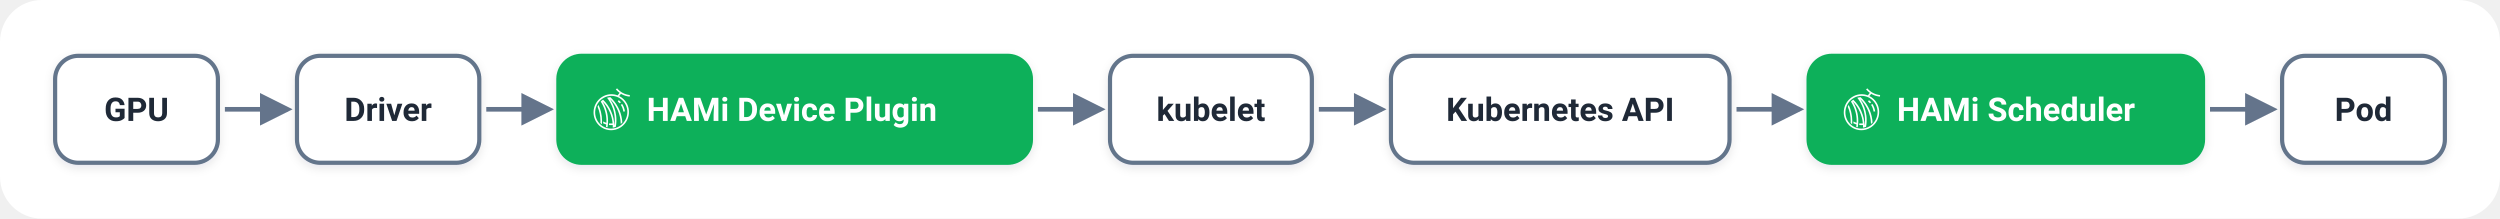
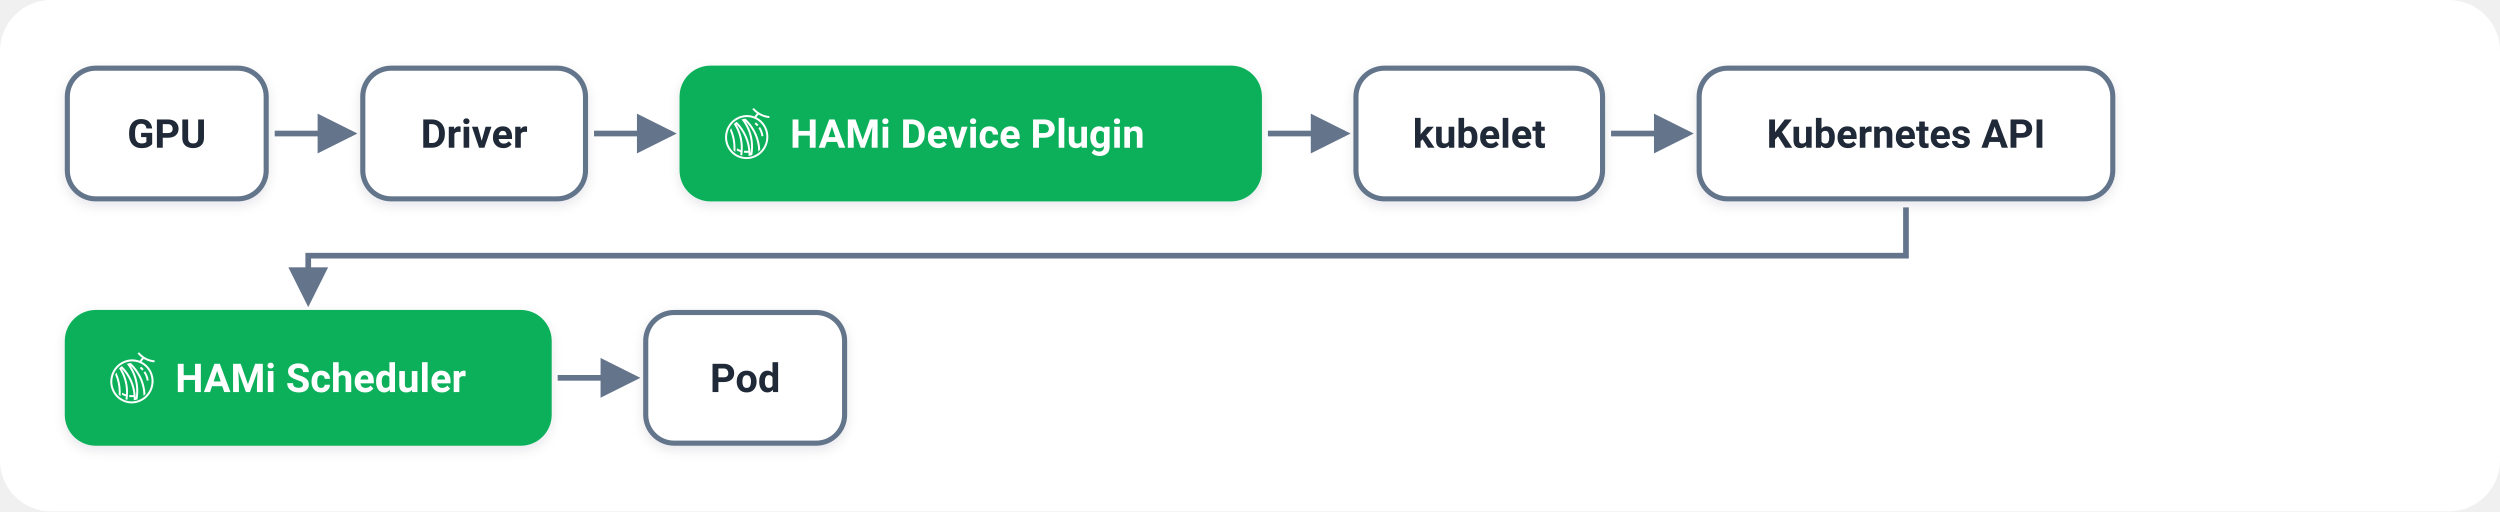
- <svg xmlns="http://www.w3.org/2000/svg" viewBox="0 0 1075 94" width="1075" height="94" role="img">
+ <svg xmlns="http://www.w3.org/2000/svg" viewBox="0 0 880 180" width="880" height="180" role="img">
  <defs>
    <pattern id="hatch" width="8" height="8" patternUnits="userSpaceOnUse" patternTransform="rotate(45)">
      <rect width="8" height="8" fill="#F3F4F6" />
      <line x1="0" y1="0" x2="0" y2="8" stroke="#D1D5DB" stroke-width="3" />
    </pattern>
    <marker id="arrow" viewBox="0 0 10 10" refX="8.5" refY="5" markerWidth="7" markerHeight="7" orient="auto-start-reverse">
      <path d="M0,0 L10,5 L0,10 z" fill="#64748B" />
    </marker>
    <marker id="arrowG" viewBox="0 0 10 10" refX="8.5" refY="5" markerWidth="7" markerHeight="7" orient="auto-start-reverse">
      <path d="M0,0 L10,5 L0,10 z" fill="#10B05A" />
    </marker>
    <marker id="arrowR" viewBox="0 0 10 10" refX="8.5" refY="5" markerWidth="7" markerHeight="7" orient="auto-start-reverse">
      <path d="M0,0 L10,5 L0,10 z" fill="#EF4444" />
    </marker>
    <filter id="shadow" x="-10%" y="-10%" width="120%" height="130%">
      <feDropShadow dx="0" dy="1.5" stdDeviation="2" flood-color="#0F172A" flood-opacity="0.10" />
    </filter>
  </defs>
-   <rect x="0" y="0" width="1075" height="94" rx="18" fill="#FFFFFF" />
+   <rect x="0" y="0" width="880" height="180" rx="18" fill="#FFFFFF" />
  <rect x="23.7" y="24" width="70" height="46" rx="10" fill="#fff" stroke="#64748B" stroke-width="1.8" filter="url(#shadow)" />
-   <text x="58.7" y="52.0" font-family="-apple-system, BlinkMacSystemFont, 'Segoe UI', Roboto, 'Helvetica Neue', Arial, 'PingFang SC', 'Hiragino Sans GB', 'Noto Sans CJK SC', 'Microsoft YaHei', sans-serif" font-size="14" font-weight="600" fill="#1F2937" text-anchor="middle">GPU</text>
-   <line x1="96.7" y1="47.0" x2="123.7" y2="47.0" stroke="#64748B" stroke-width="2" marker-end="url(#arrow)" />
+   <text x="58.7" y="52" font-family="-apple-system, BlinkMacSystemFont, 'Segoe UI', Roboto, 'Helvetica Neue', Arial, 'PingFang SC', 'Hiragino Sans GB', 'Noto Sans CJK SC', 'Microsoft YaHei', sans-serif" font-size="14" font-weight="600" fill="#1F2937" text-anchor="middle">GPU</text>
+   <line x1="96.7" y1="47" x2="123.7" y2="47" stroke="#64748B" stroke-width="2" marker-end="url(#arrow)" />
  <rect x="127.7" y="24" width="78.4" height="46" rx="10" fill="#fff" stroke="#64748B" stroke-width="1.8" filter="url(#shadow)" />
-   <text x="166.9" y="52.0" font-family="-apple-system, BlinkMacSystemFont, 'Segoe UI', Roboto, 'Helvetica Neue', Arial, 'PingFang SC', 'Hiragino Sans GB', 'Noto Sans CJK SC', 'Microsoft YaHei', sans-serif" font-size="14" font-weight="600" fill="#1F2937" text-anchor="middle">Driver</text>
-   <line x1="209.1" y1="47.0" x2="236.1" y2="47.0" stroke="#64748B" stroke-width="2" marker-end="url(#arrow)" />
+   <text x="166.9" y="52" font-family="-apple-system, BlinkMacSystemFont, 'Segoe UI', Roboto, 'Helvetica Neue', Arial, 'PingFang SC', 'Hiragino Sans GB', 'Noto Sans CJK SC', 'Microsoft YaHei', sans-serif" font-size="14" font-weight="600" fill="#1F2937" text-anchor="middle">Driver</text>
+   <line x1="209.1" y1="47" x2="236.1" y2="47" stroke="#64748B" stroke-width="2" marker-end="url(#arrow)" />
  <rect x="240.1" y="24" width="203.2" height="46" rx="10" fill="#10B05A" stroke="#10B05A" stroke-width="1.8" filter="url(#shadow)" />
-   <g transform="translate(254.1 38.0) scale(0.03516)">
+   <g transform="translate(254.1 38) scale(0.03516)">
    <path d="M319.9 0C339.2 22.9 362.4 41.6 388.8 55.6C416 70 445.3 78.6 476 81.4L474.2 101.1C440.9 98.1 409 88.7 379.5 73.1C375.3 70.9 371.3 68.6 367.2 66.2C359 74.7 351.7 83.9 345.1 93.7C383.2 112.5 414.9 142.5 436.5 180.6C465.2 231.3 472.6 290.6 457.4 347.4C442.2 404.2 406.2 451.9 356.1 481.6C322.3 501.7 284.7 511.9 246.7 511.9C228.3 511.9 209.8 509.5 191.6 504.6C135.8 489.7 89.2 453.5 60.5 402.7C31.9 352 24.4 292.7 39.6 235.9C54.8 179 90.8 131.4 140.9 101.6C191.1 71.8 249.5 63.7 305.4 78.6C312.6 80.5 319.7 82.8 326.7 85.5C333.7 74.7 341.6 64.5 350.4 55C333.5 42.9 318.2 28.7 304.6 12.6L319.9 0ZM250.5 91.3C216 91.3 181.9 100.6 151.2 118.8C105.5 145.8 72.8 189.3 58.9 241.1C45 292.9 51.8 346.9 77.9 393.1C103.9 439.2 146.2 472 196.8 485.5C213.3 489.9 230 492.1 246.7 492.1C281.2 492.1 315.3 482.8 346 464.6C391.7 437.6 424.4 394.1 438.3 342.3C452.2 290.5 445.4 236.5 419.3 190.3C393.3 144.2 351 111.4 300.4 97.9C283.9 93.5 267.2 91.3 250.5 91.3ZM237.8 108C315.5 179.8 365.8 275.7 380.5 381.6C382 392.4 383.2 404.7 383.9 417.1C378 423.9 371.7 430.2 364.9 436.1C364.4 418.3 363 399.8 360.8 384.3C347.3 287.6 302.9 199.6 234.2 132C274.5 192.1 300 260.8 308.6 333.8C314.1 380 312.6 426.1 304.2 471.2C292.1 475.4 279.5 478.4 266.7 480C266.8 475.6 266.9 471.2 266.9 466.8C266.9 460.6 266.8 454.4 266.5 448.3C259.3 449 252.1 449.4 244.9 449.4C236.8 449.4 228.7 448.9 220.6 448C221.3 441.4 221.8 434.8 222.2 428.2C236.5 429.9 250.9 430 265.2 428.5C260.9 378.7 248.3 330.5 227.5 284.8C206.3 238.2 177.6 196.3 141.9 159.9C186.1 231.9 209.4 314.2 209.4 399.6C209.4 425.4 207.2 451.1 203 476.3C201.6 476 200.2 475.6 198.8 475.2C193.7 473.8 188.7 472.3 183.9 470.5C185.5 460.9 186.7 451.1 187.6 441.4C174.4 437.7 161.7 432.8 149.6 426.7C150 419.3 150.3 412 150.4 404.6C162.6 411.5 175.5 417 189.1 421.1C189.4 413.9 189.6 406.7 189.6 399.5C189.6 314.4 165.5 232.6 119.7 161.7C128.5 152.9 138.1 145.1 148.4 138.3C189.2 178.1 221.8 224.5 245.5 276.5C271.4 333.3 285.2 393.8 286.5 456.5C292.8 416.9 293.6 376.5 288.8 336.1C279.2 254.8 247.7 178.9 197.3 115.3C210.6 111.4 224.1 108.9 237.8 108ZM92.2 201.5C105.2 229.3 115.5 258.4 122.8 288.2C131.6 324.2 136 361.4 136 398.8C136 412.6 135.4 426.4 134.2 440.1C127.7 434.7 121.6 428.9 115.9 422.6C116.3 414.7 116.5 406.7 116.5 398.8C116.5 338.9 104.3 279.3 81.1 224.7C84.4 216.6 88.1 208.8 92.2 201.5ZM382 190.5C399.8 217.6 411.6 249.1 416 281.4L396.5 284C392.5 254.6 381.8 226 365.6 201.3L382 190.5ZM340.6 144C349.9 151.8 358.7 160.5 366.6 169.9L351.6 182.6C344.4 174.1 336.5 166.2 328 159.1L340.6 144Z" fill="#FFFFFF" />
  </g>
-   <text x="278.1" y="52.0" font-family="-apple-system, BlinkMacSystemFont, 'Segoe UI', Roboto, 'Helvetica Neue', Arial, 'PingFang SC', 'Hiragino Sans GB', 'Noto Sans CJK SC', 'Microsoft YaHei', sans-serif" font-size="14" font-weight="700" fill="#fff" text-anchor="start">HAMi Device Plugin</text>
-   <line x1="446.3" y1="47.0" x2="473.3" y2="47.0" stroke="#64748B" stroke-width="2" marker-end="url(#arrow)" />
+   <text x="278.1" y="52" font-family="-apple-system, BlinkMacSystemFont, 'Segoe UI', Roboto, 'Helvetica Neue', Arial, 'PingFang SC', 'Hiragino Sans GB', 'Noto Sans CJK SC', 'Microsoft YaHei', sans-serif" font-size="14" font-weight="700" fill="#fff" text-anchor="start">HAMi Device Plugin</text>
+   <line x1="446.3" y1="47" x2="473.3" y2="47" stroke="#64748B" stroke-width="2" marker-end="url(#arrow)" />
  <rect x="477.3" y="24" width="86.8" height="46" rx="10" fill="#fff" stroke="#64748B" stroke-width="1.8" filter="url(#shadow)" />
-   <text x="520.7" y="52.0" font-family="-apple-system, BlinkMacSystemFont, 'Segoe UI', Roboto, 'Helvetica Neue', Arial, 'PingFang SC', 'Hiragino Sans GB', 'Noto Sans CJK SC', 'Microsoft YaHei', sans-serif" font-size="14" font-weight="600" fill="#1F2937" text-anchor="middle">kubelet</text>
-   <line x1="567.1" y1="47.0" x2="594.1" y2="47.0" stroke="#64748B" stroke-width="2" marker-end="url(#arrow)" />
+   <text x="520.7" y="52" font-family="-apple-system, BlinkMacSystemFont, 'Segoe UI', Roboto, 'Helvetica Neue', Arial, 'PingFang SC', 'Hiragino Sans GB', 'Noto Sans CJK SC', 'Microsoft YaHei', sans-serif" font-size="14" font-weight="600" fill="#1F2937" text-anchor="middle">kubelet</text>
+   <line x1="567.1" y1="47" x2="594.1" y2="47" stroke="#64748B" stroke-width="2" marker-end="url(#arrow)" />
  <rect x="598.1" y="24" width="145.6" height="46" rx="10" fill="#fff" stroke="#64748B" stroke-width="1.8" filter="url(#shadow)" />
-   <text x="670.9" y="52.0" font-family="-apple-system, BlinkMacSystemFont, 'Segoe UI', Roboto, 'Helvetica Neue', Arial, 'PingFang SC', 'Hiragino Sans GB', 'Noto Sans CJK SC', 'Microsoft YaHei', sans-serif" font-size="14" font-weight="600" fill="#1F2937" text-anchor="middle">Kubernetes API</text>
-   <line x1="746.7" y1="47.0" x2="773.7" y2="47.0" stroke="#64748B" stroke-width="2" marker-end="url(#arrow)" />
-   <rect x="777.7" y="24" width="169.6" height="46" rx="10" fill="#10B05A" stroke="#10B05A" stroke-width="1.8" filter="url(#shadow)" />
-   <g transform="translate(791.7 38.0) scale(0.03516)">
+   <text x="670.9" y="52" font-family="-apple-system, BlinkMacSystemFont, 'Segoe UI', Roboto, 'Helvetica Neue', Arial, 'PingFang SC', 'Hiragino Sans GB', 'Noto Sans CJK SC', 'Microsoft YaHei', sans-serif" font-size="14" font-weight="600" fill="#1F2937" text-anchor="middle">Kubernetes API</text>
+   <path d="M670.9 73 L670.9 90 L108.5 90 L108.5 106" fill="none" stroke="#64748B" stroke-width="2" marker-end="url(#arrow)" />
+   <rect x="23.7" y="110" width="169.6" height="46" rx="10" fill="#10B05A" stroke="#10B05A" stroke-width="1.8" filter="url(#shadow)" />
+   <g transform="translate(37.7 124) scale(0.03516)">
    <path d="M319.9 0C339.2 22.9 362.4 41.6 388.8 55.6C416 70 445.3 78.6 476 81.4L474.2 101.1C440.9 98.1 409 88.7 379.5 73.1C375.3 70.9 371.3 68.6 367.2 66.2C359 74.7 351.7 83.9 345.1 93.7C383.2 112.5 414.9 142.5 436.5 180.6C465.2 231.3 472.6 290.6 457.4 347.4C442.2 404.2 406.2 451.9 356.1 481.6C322.3 501.7 284.7 511.9 246.7 511.9C228.3 511.9 209.8 509.5 191.6 504.6C135.8 489.7 89.2 453.5 60.5 402.7C31.9 352 24.4 292.7 39.6 235.9C54.8 179 90.8 131.4 140.9 101.6C191.1 71.8 249.5 63.7 305.4 78.6C312.6 80.5 319.7 82.8 326.7 85.5C333.7 74.7 341.6 64.5 350.4 55C333.5 42.9 318.2 28.7 304.6 12.6L319.9 0ZM250.5 91.3C216 91.3 181.9 100.6 151.2 118.8C105.5 145.8 72.8 189.3 58.9 241.1C45 292.9 51.8 346.9 77.9 393.1C103.9 439.2 146.2 472 196.8 485.5C213.3 489.9 230 492.1 246.7 492.1C281.2 492.1 315.3 482.8 346 464.6C391.7 437.6 424.4 394.1 438.3 342.3C452.2 290.5 445.4 236.5 419.3 190.3C393.3 144.2 351 111.4 300.4 97.9C283.9 93.5 267.2 91.3 250.5 91.3ZM237.8 108C315.5 179.8 365.8 275.7 380.5 381.6C382 392.4 383.2 404.7 383.9 417.1C378 423.9 371.7 430.2 364.9 436.1C364.4 418.3 363 399.8 360.8 384.3C347.3 287.6 302.9 199.6 234.2 132C274.5 192.1 300 260.8 308.6 333.8C314.1 380 312.6 426.1 304.2 471.2C292.1 475.4 279.5 478.4 266.7 480C266.8 475.6 266.9 471.2 266.9 466.8C266.9 460.6 266.8 454.4 266.5 448.3C259.3 449 252.1 449.4 244.9 449.4C236.8 449.4 228.7 448.9 220.6 448C221.3 441.4 221.8 434.8 222.2 428.2C236.5 429.9 250.9 430 265.2 428.5C260.9 378.7 248.3 330.5 227.5 284.8C206.3 238.2 177.6 196.3 141.9 159.9C186.1 231.9 209.4 314.2 209.4 399.6C209.4 425.4 207.2 451.1 203 476.3C201.6 476 200.2 475.6 198.8 475.2C193.7 473.8 188.7 472.3 183.9 470.5C185.5 460.9 186.7 451.1 187.6 441.4C174.4 437.7 161.7 432.8 149.6 426.7C150 419.3 150.3 412 150.4 404.6C162.6 411.5 175.5 417 189.1 421.1C189.4 413.9 189.6 406.7 189.6 399.5C189.6 314.4 165.5 232.6 119.7 161.7C128.5 152.9 138.1 145.1 148.4 138.3C189.2 178.1 221.8 224.5 245.5 276.5C271.4 333.3 285.2 393.8 286.5 456.5C292.8 416.9 293.6 376.5 288.8 336.1C279.2 254.8 247.7 178.9 197.3 115.3C210.6 111.4 224.1 108.9 237.8 108ZM92.2 201.5C105.2 229.3 115.5 258.4 122.8 288.2C131.6 324.2 136 361.4 136 398.8C136 412.6 135.4 426.4 134.2 440.1C127.7 434.7 121.6 428.9 115.9 422.6C116.3 414.7 116.5 406.7 116.5 398.8C116.5 338.9 104.3 279.3 81.1 224.7C84.4 216.6 88.1 208.8 92.2 201.5ZM382 190.5C399.8 217.6 411.6 249.1 416 281.4L396.5 284C392.5 254.6 381.8 226 365.6 201.3L382 190.5ZM340.6 144C349.9 151.8 358.7 160.5 366.6 169.9L351.6 182.6C344.4 174.1 336.5 166.2 328 159.1L340.6 144Z" fill="#FFFFFF" />
  </g>
-   <text x="815.7" y="52.0" font-family="-apple-system, BlinkMacSystemFont, 'Segoe UI', Roboto, 'Helvetica Neue', Arial, 'PingFang SC', 'Hiragino Sans GB', 'Noto Sans CJK SC', 'Microsoft YaHei', sans-serif" font-size="14" font-weight="700" fill="#fff" text-anchor="start">HAMi Scheduler</text>
-   <line x1="950.3" y1="47.0" x2="977.3" y2="47.0" stroke="#64748B" stroke-width="2" marker-end="url(#arrow)" />
-   <rect x="981.3" y="24" width="70" height="46" rx="10" fill="#fff" stroke="#64748B" stroke-width="1.8" filter="url(#shadow)" />
-   <text x="1016.3" y="52.0" font-family="-apple-system, BlinkMacSystemFont, 'Segoe UI', Roboto, 'Helvetica Neue', Arial, 'PingFang SC', 'Hiragino Sans GB', 'Noto Sans CJK SC', 'Microsoft YaHei', sans-serif" font-size="14" font-weight="600" fill="#1F2937" text-anchor="middle">Pod</text>
+   <text x="61.7" y="138" font-family="-apple-system, BlinkMacSystemFont, 'Segoe UI', Roboto, 'Helvetica Neue', Arial, 'PingFang SC', 'Hiragino Sans GB', 'Noto Sans CJK SC', 'Microsoft YaHei', sans-serif" font-size="14" font-weight="700" fill="#fff" text-anchor="start">HAMi Scheduler</text>
+   <line x1="196.3" y1="133" x2="223.3" y2="133" stroke="#64748B" stroke-width="2" marker-end="url(#arrow)" />
+   <rect x="227.3" y="110" width="70" height="46" rx="10" fill="#fff" stroke="#64748B" stroke-width="1.8" filter="url(#shadow)" />
+   <text x="262.3" y="138" font-family="-apple-system, BlinkMacSystemFont, 'Segoe UI', Roboto, 'Helvetica Neue', Arial, 'PingFang SC', 'Hiragino Sans GB', 'Noto Sans CJK SC', 'Microsoft YaHei', sans-serif" font-size="14" font-weight="600" fill="#1F2937" text-anchor="middle">Pod</text>
</svg>
